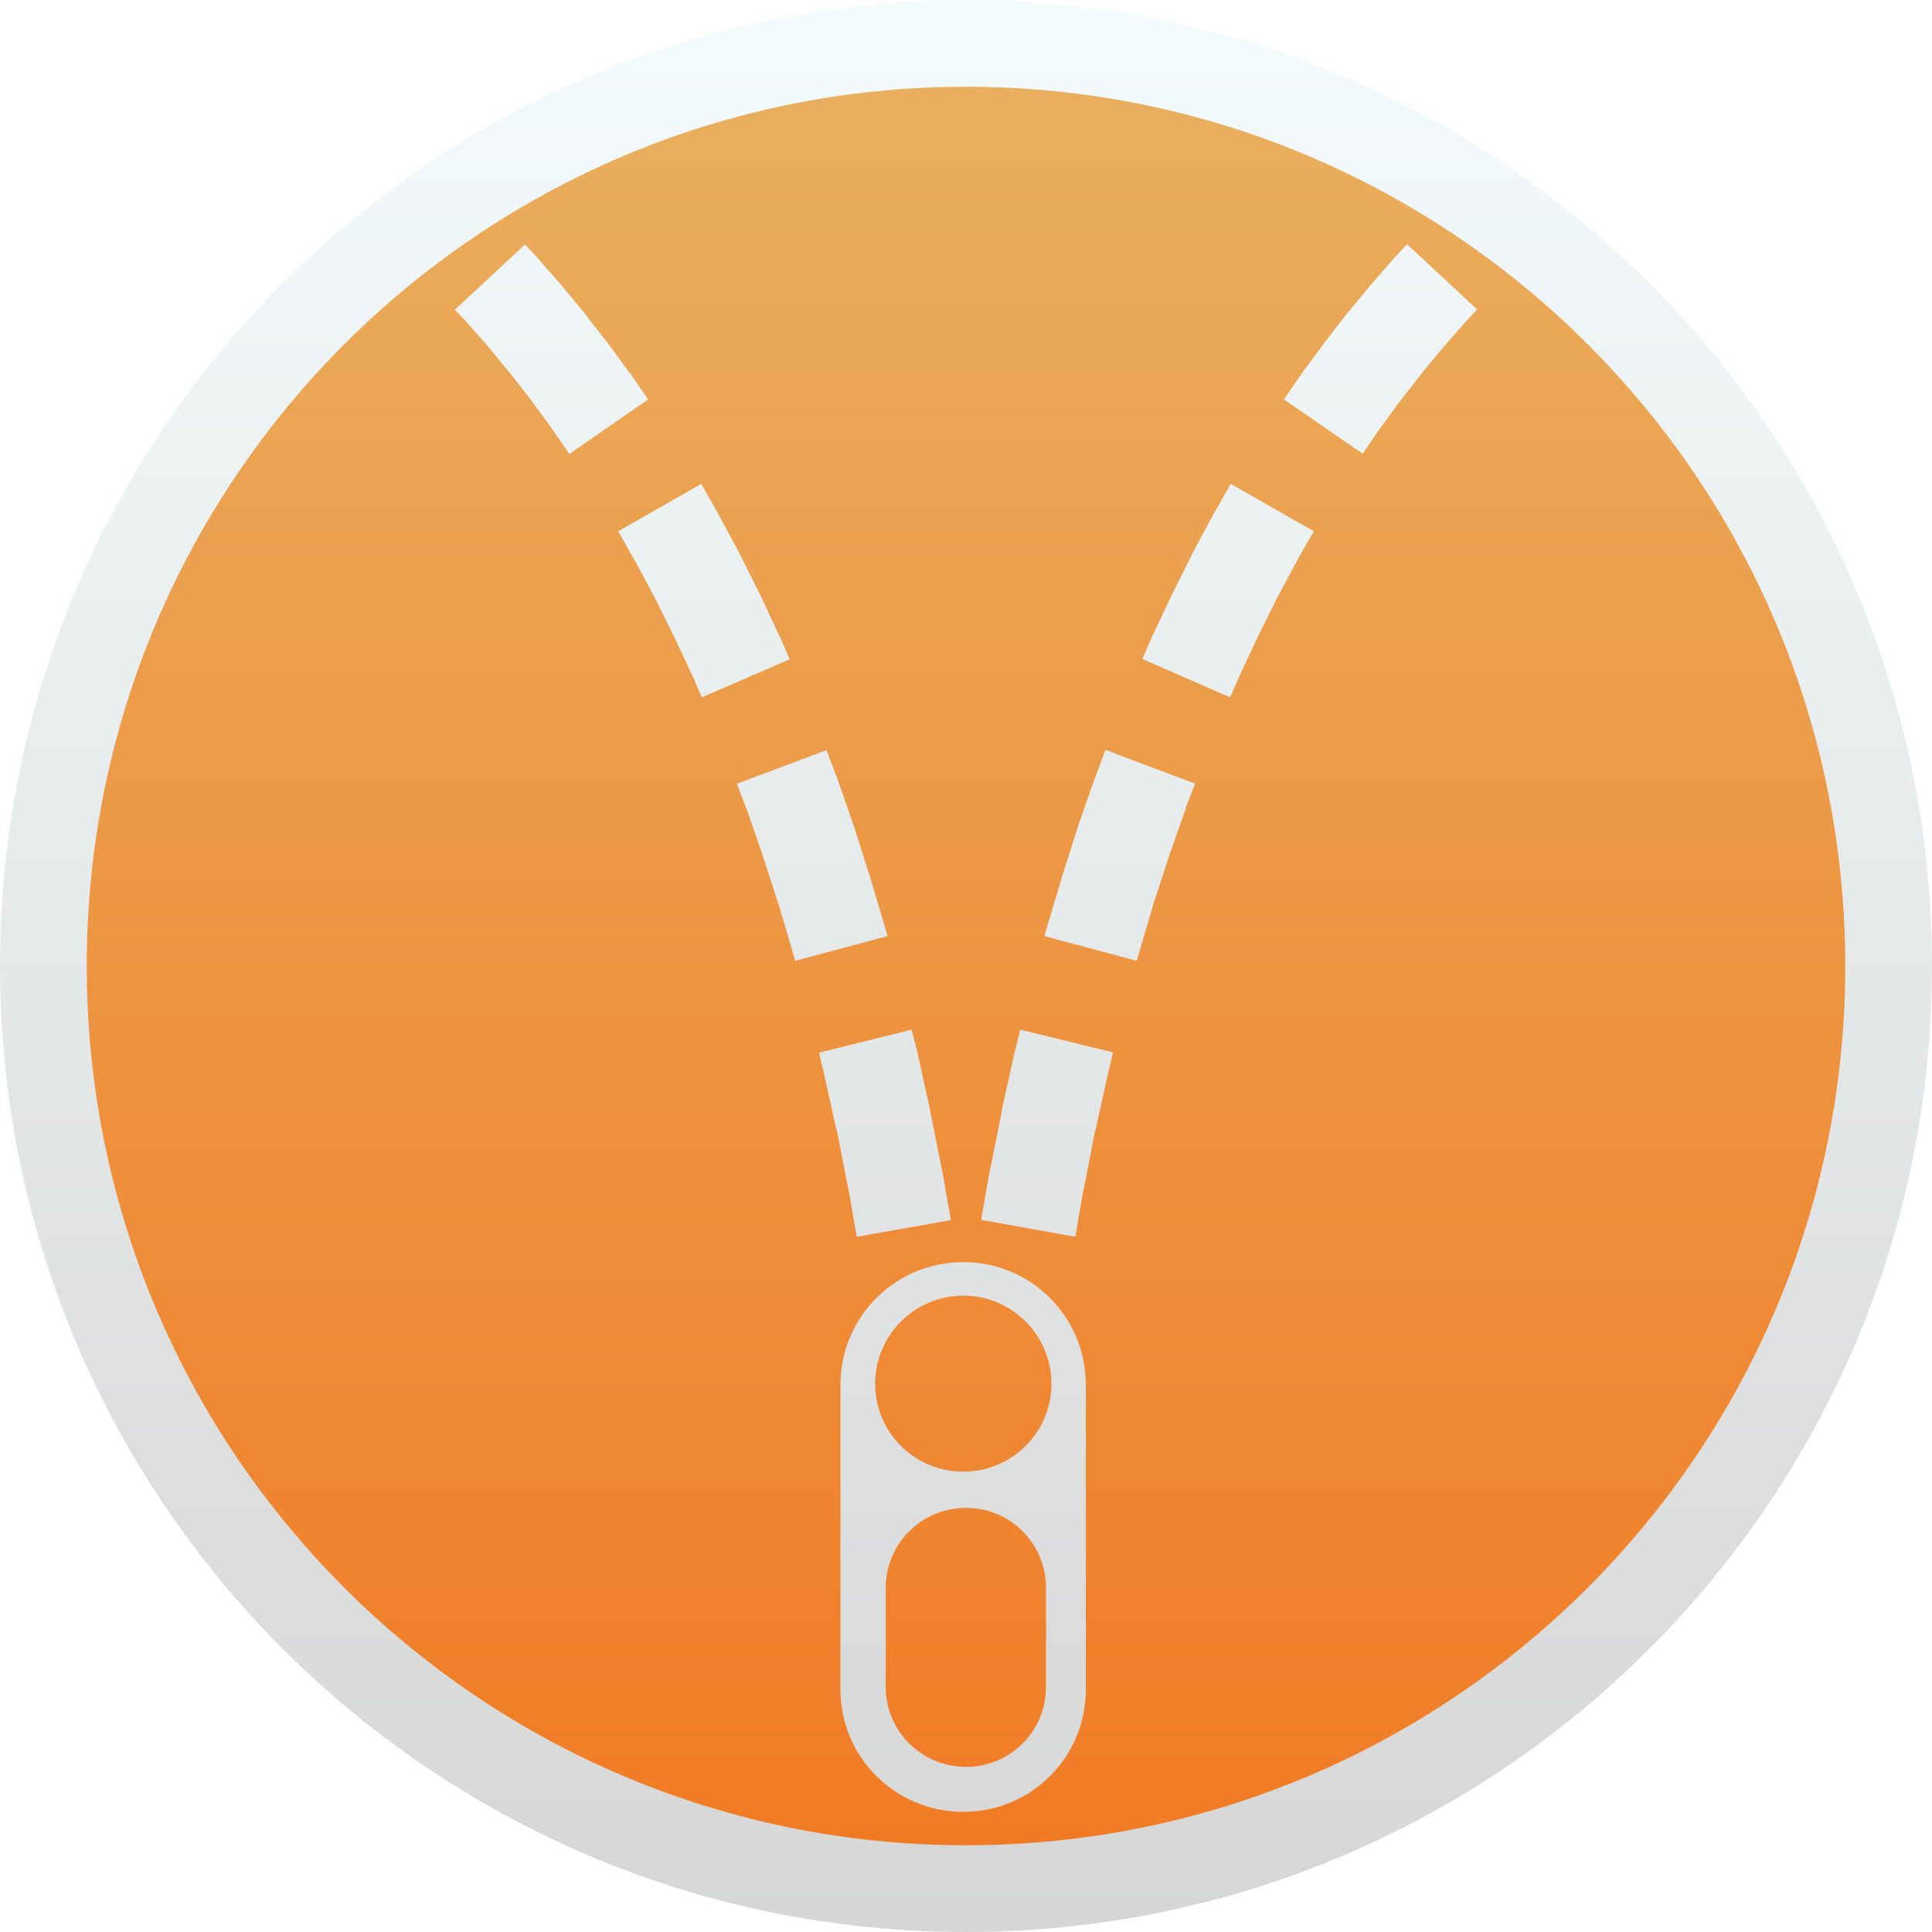
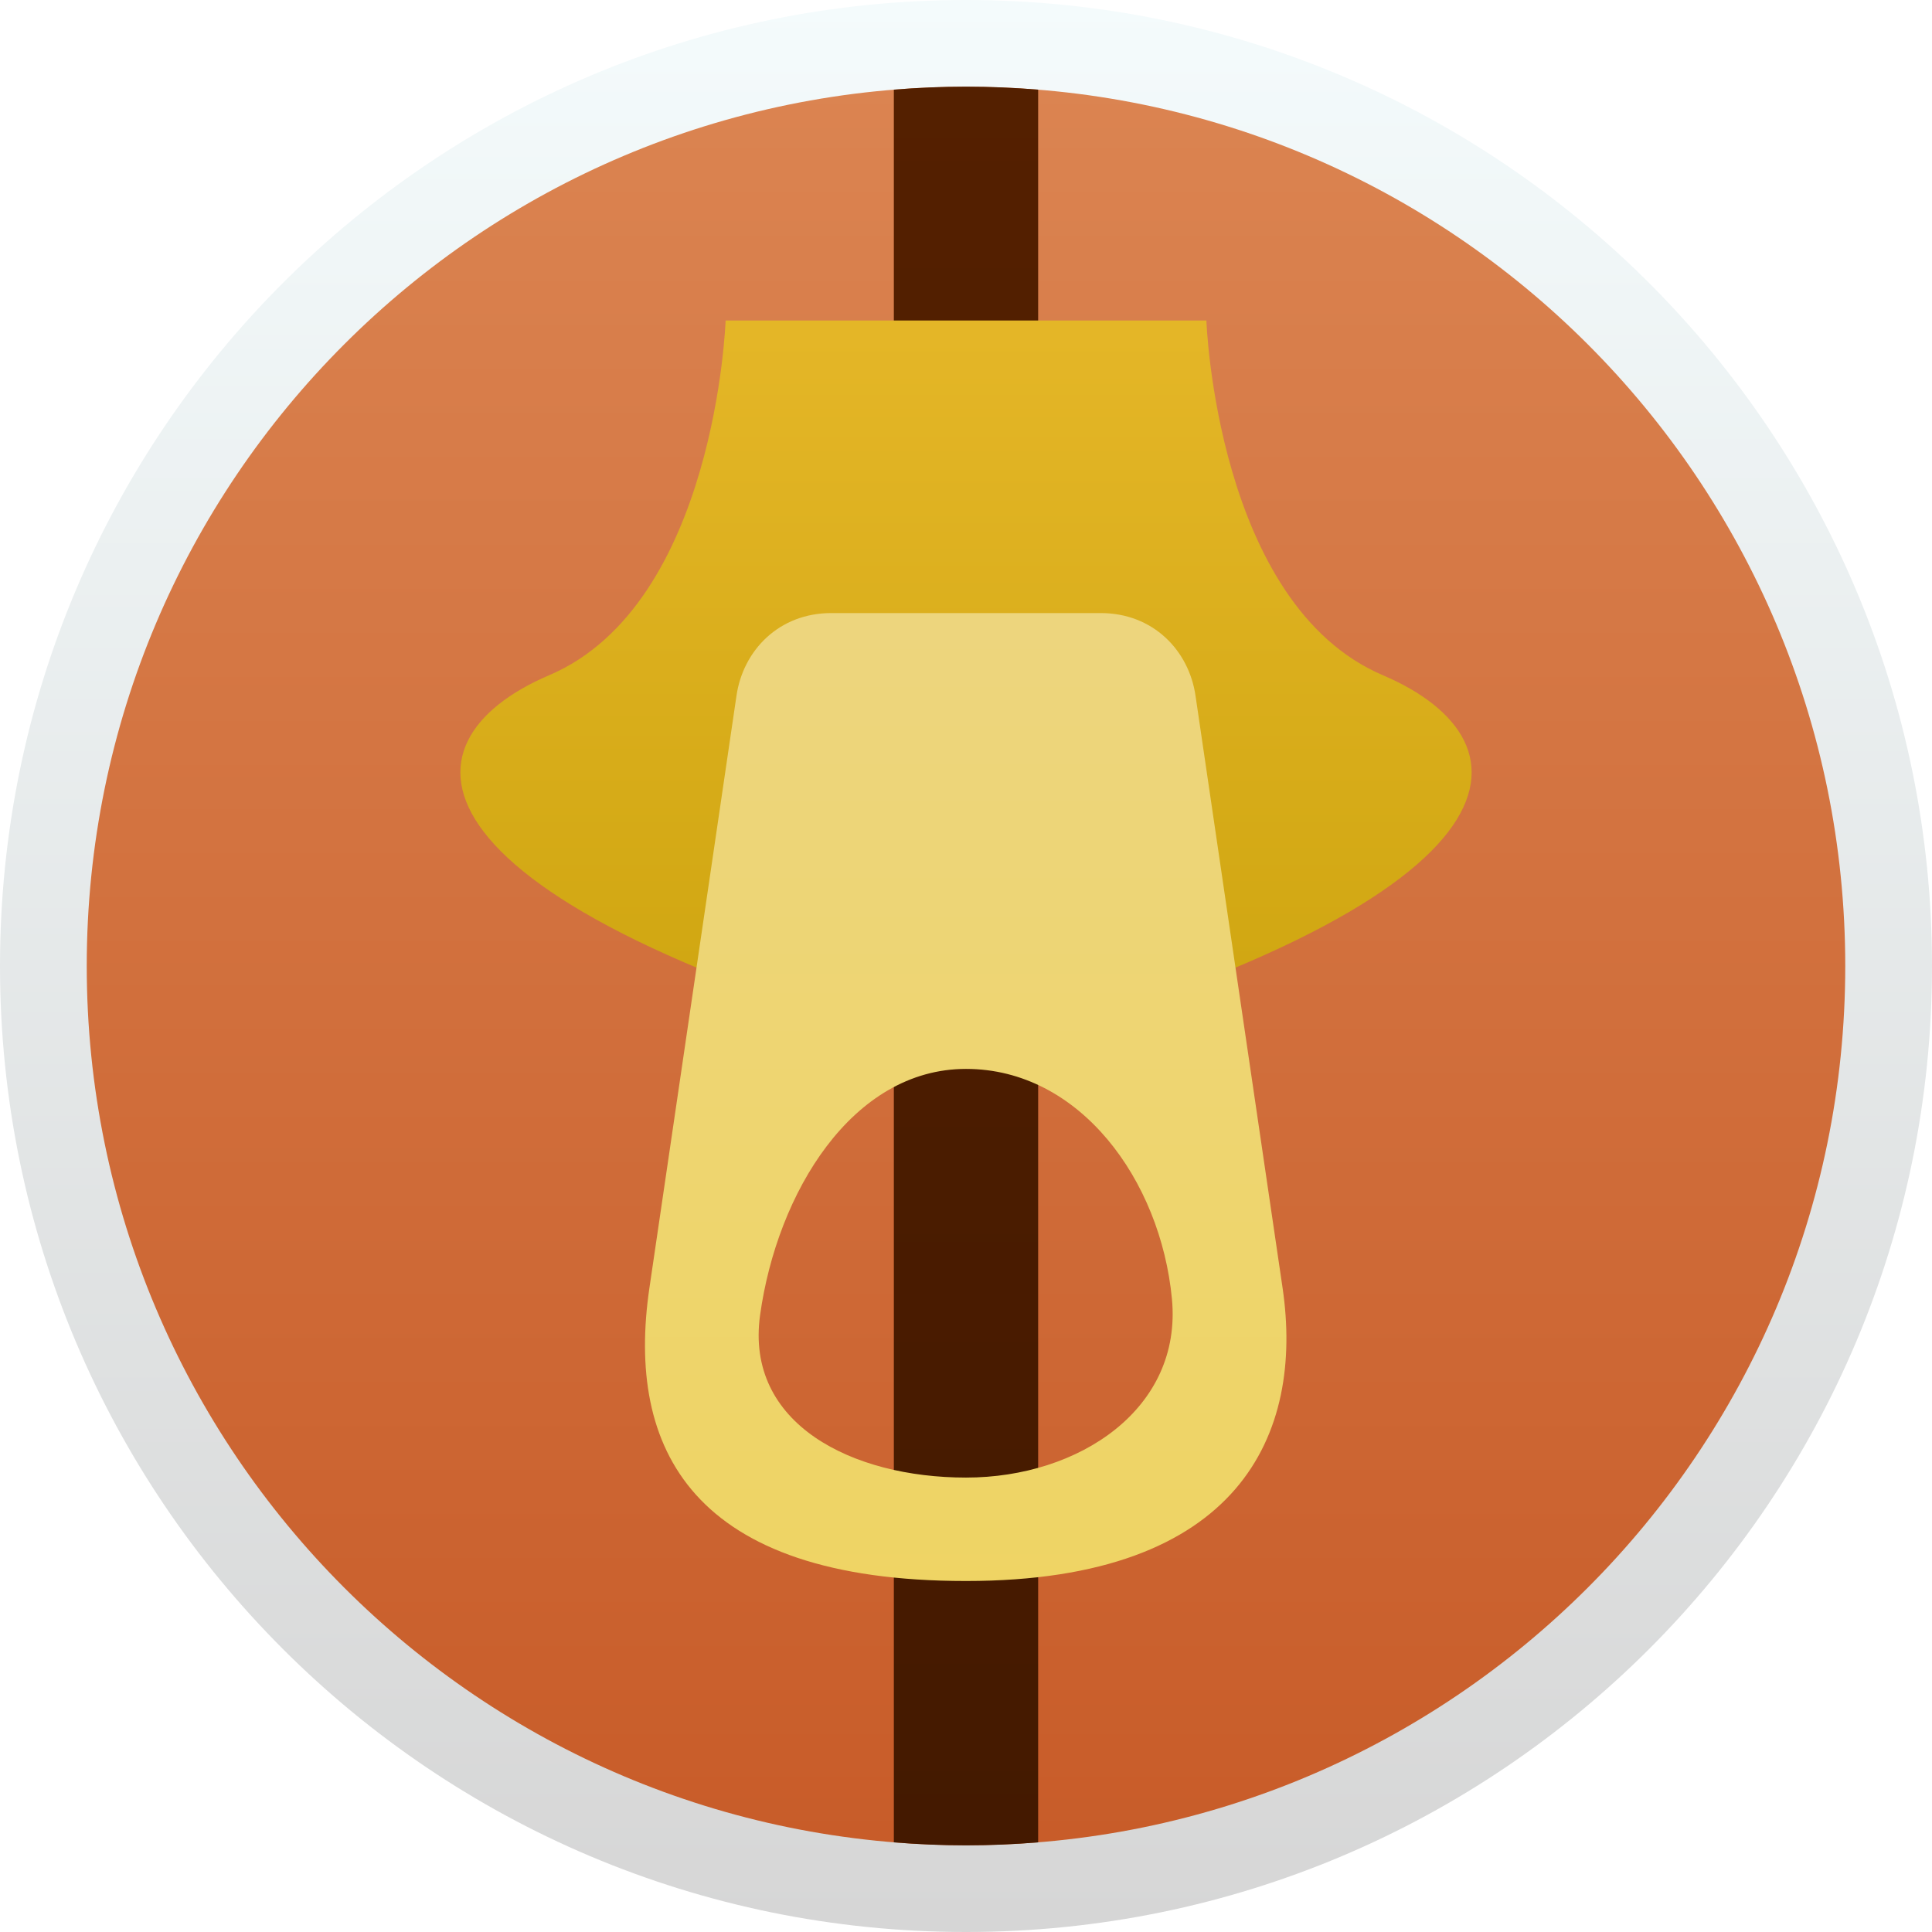
<svg xmlns="http://www.w3.org/2000/svg" xmlns:xlink="http://www.w3.org/1999/xlink" width="200" height="200" id="svg2" version="1.1">
  <defs id="defs4">
+     <linearGradient id="linearGradient3867">
+       <stop style="stop-color:#ebd79a;stop-opacity:1;" offset="0" id="stop3869" />
+       <stop style="stop-color:#f0d34e;stop-opacity:1;" offset="1" id="stop3871" />
+     </linearGradient>
+     <linearGradient id="linearGradient3846">
+       <stop id="stop3848" offset="0" style="stop-color:#d8dc8e;stop-opacity:1;" />
+       <stop id="stop3850" offset="1" style="stop-color:#ebebc2;stop-opacity:1;" />
+     </linearGradient>
+     <linearGradient id="linearGradient3828">
+       <stop style="stop-color:#f1c035;stop-opacity:1;" offset="0" id="stop3830" />
+       <stop style="stop-color:#c09a00;stop-opacity:1;" offset="1" id="stop3832" />
+     </linearGradient>
+     <linearGradient id="linearGradient3792">
+       <stop style="stop-color:#552000;stop-opacity:1;" offset="0" id="stop3794" />
+       <stop style="stop-color:#431900;stop-opacity:1;" offset="1" id="stop3796" />
+     </linearGradient>
    <linearGradient id="linearGradient4829">
      <stop style="stop-color:#f4fbfc;stop-opacity:1;" offset="0" id="stop4831" />
      <stop style="stop-color:#d6d6d6;stop-opacity:1;" offset="1" id="stop4833" />
    </linearGradient>
    <clipPath clipPathUnits="userSpaceOnUse" id="clipPath4282">
      <rect style="color:#000000;fill:#4d4d4d;fill-opacity:1;fill-rule:nonzero;stroke:none;stroke-width:9.134;marker:none;visibility:visible;display:inline;overflow:visible;enable-background:accumulate" id="rect4284" width="246.875" height="234.375" x="462.5" y="1646.112" ry="17" rx="17" />
    </clipPath>
    <linearGradient xlink:href="#linearGradient4829" id="linearGradient4835" x1="102.298" y1="-0.427" x2="102.298" y2="199.165" gradientUnits="userSpaceOnUse" />
    <linearGradient xlink:href="#linearGradient5423" id="linearGradient5429" x1="408.662" y1="44.604" x2="408.662" y2="562.05" gradientUnits="userSpaceOnUse" />
    <linearGradient id="linearGradient5423">
-       <stop style="stop-color:#e9af5e;stop-opacity:1;" offset="0" id="stop5425" />
-       <stop style="stop-color:#f17b25;stop-opacity:1;" offset="1" id="stop5427" />
+       <stop style="stop-color:#db8451;stop-opacity:1;" offset="0" id="stop5425" />
+       <stop style="stop-color:#c85c29;stop-opacity:1;" offset="1" id="stop5427" />
    </linearGradient>
    <linearGradient xlink:href="#linearGradient5423" id="linearGradient5473" x1="99.036" y1="-0.505" x2="99.036" y2="199.84" gradientUnits="userSpaceOnUse" />
-     <linearGradient xlink:href="#linearGradient5423-7" id="linearGradient5473-2" x1="99.036" y1="-0.505" x2="99.036" y2="199.84" gradientUnits="userSpaceOnUse" />
-     <linearGradient id="linearGradient5423-7">
-       <stop style="stop-color:#90afb7;stop-opacity:1;" offset="0" id="stop5425-8" />
-       <stop style="stop-color:#82b0c0;stop-opacity:1;" offset="1" id="stop5427-1" />
+     <linearGradient xlink:href="#linearGradient3986" id="linearGradient3992" x1="78.562" y1="993.662" x2="120.281" y2="993.662" gradientUnits="userSpaceOnUse" />
+     <linearGradient id="linearGradient3986">
+       <stop style="stop-color:#000000;stop-opacity:1;" offset="0" id="stop3988" />
+       <stop style="stop-color:#000000;stop-opacity:0;" offset="1" id="stop3990" />
    </linearGradient>
-     <linearGradient xlink:href="#linearGradient4829" id="linearGradient3856" x1="101.232" y1="0" x2="101.232" y2="200" gradientUnits="userSpaceOnUse" />
+     <linearGradient xlink:href="#linearGradient5423-1" id="linearGradient5473-2" x1="99.036" y1="-0.505" x2="99.036" y2="199.84" gradientUnits="userSpaceOnUse" />
+     <linearGradient id="linearGradient5423-1">
+       <stop style="stop-color:#51b9db;stop-opacity:1;" offset="0" id="stop5425-2" />
+       <stop style="stop-color:#2fabd4;stop-opacity:1;" offset="1" id="stop5427-3" />
+     </linearGradient>
+     <linearGradient y2="199.84" x2="99.036" y1="-0.505" x1="99.036" gradientUnits="userSpaceOnUse" id="linearGradient4119" xlink:href="#linearGradient5423-1" />
+     <linearGradient xlink:href="#linearGradient4829" id="linearGradient4159" x1="100" y1="852.362" x2="100" y2="1052.362" gradientUnits="userSpaceOnUse" />
+     <linearGradient xlink:href="#linearGradient3828" id="linearGradient3834" x1="100" y1="26.268" x2="100" y2="138.135" gradientUnits="userSpaceOnUse" />
+     <linearGradient xlink:href="#linearGradient3846" id="linearGradient3844" x1="100" y1="852.362" x2="100" y2="1052.362" gradientUnits="userSpaceOnUse" gradientTransform="matrix(1,0,0,0.6012658,0,364.4269)" />
+     <linearGradient xlink:href="#linearGradient3867" id="linearGradient3865" x1="100" y1="0" x2="100" y2="200" gradientUnits="userSpaceOnUse" />
+     <linearGradient xlink:href="#linearGradient5423-5" id="linearGradient5473-3" x1="99.036" y1="-0.505" x2="99.036" y2="199.84" gradientUnits="userSpaceOnUse" />
+     <linearGradient id="linearGradient5423-5">
+       <stop style="stop-color:#db8451;stop-opacity:1;" offset="0" id="stop5425-22" />
+       <stop style="stop-color:#c85c29;stop-opacity:1;" offset="1" id="stop5427-6" />
+     </linearGradient>
+     <linearGradient xlink:href="#linearGradient3792" id="linearGradient3908" gradientUnits="userSpaceOnUse" x1="100" y1="852.362" x2="100" y2="1052.362" gradientTransform="translate(0,-852.3622)" />
+     <linearGradient xlink:href="#linearGradient3828" id="linearGradient3969" gradientUnits="userSpaceOnUse" x1="100" y1="26.268" x2="100" y2="138.135" />
+     <linearGradient xlink:href="#linearGradient3867" id="linearGradient3971" gradientUnits="userSpaceOnUse" x1="100" y1="0" x2="100" y2="200" />
+     <linearGradient xlink:href="#linearGradient3846" id="linearGradient3973" gradientUnits="userSpaceOnUse" gradientTransform="matrix(1,0,0,0.6012658,0,364.4269)" x1="100" y1="852.362" x2="100" y2="1052.362" />
  </defs>
  <g id="layer1" transform="translate(0,-852.3622)">
-     <path style="color:#000000;fill:url(#linearGradient4835);fill-opacity:1;fill-rule:nonzero;stroke:none;stroke-width:9.134;marker:none;visibility:visible;display:inline;overflow:visible;enable-background:accumulate" id="path4188" d="m 200,100 a 100,100 0 1 1 -200,0 100,100 0 1 1 200,0 z" transform="translate(0,852.3622)" />
-     <path style="color:#000000;fill:url(#linearGradient5473);fill-opacity:1.0;fill-rule:nonzero;stroke:none;stroke-width:9.134;marker:none;visibility:visible;display:inline;overflow:visible;enable-background:accumulate" id="path4188-6" d="m 200,100 a 100,100 0 1 1 -200,0 100,100 0 1 1 200,0 z" transform="matrix(0.9102041,0,0,0.9102041,8.979592,861.3418)" />
-     <path style="font-size:medium;font-style:normal;font-variant:normal;font-weight:normal;font-stretch:normal;text-indent:0;text-align:start;text-decoration:none;line-height:normal;letter-spacing:normal;word-spacing:normal;text-transform:none;direction:ltr;block-progression:tb;writing-mode:lr-tb;text-anchor:start;baseline-shift:baseline;color:#000000;fill:url(#linearGradient3856);fill-opacity:1;stroke:none;stroke-width:9.9;marker:none;visibility:visible;display:inline;overflow:visible;enable-background:accumulate;font-family:Sans;-inkscape-font-specification:Sans" d="M 145.656 25.281 L 144.438 26.594 L 144.406 26.656 L 144.344 26.688 L 142.031 29.344 L 141.969 29.406 L 141.938 29.438 L 139.625 32.25 L 139.562 32.281 L 139.531 32.344 L 137.25 35.281 L 137.188 35.344 L 137.156 35.406 L 134.875 38.5 L 134.812 38.562 L 134.781 38.625 L 132.906 41.344 L 141.062 46.969 L 142.844 44.375 L 142.938 44.25 L 145.031 41.375 L 145.125 41.281 L 147.25 38.562 L 147.344 38.438 L 149.469 35.875 L 149.562 35.781 L 151.688 33.344 L 151.781 33.25 L 152.906 32.031 L 145.656 25.281 z M 54.344 25.312 L 47.094 32.062 L 48.219 33.25 L 48.312 33.344 L 50.438 35.781 L 50.531 35.875 L 52.656 38.469 L 52.75 38.562 L 54.875 41.281 L 54.938 41.375 L 54.969 41.406 L 57.062 44.281 L 58.938 47 L 67.094 41.344 L 65.219 38.625 L 65.188 38.594 L 65.125 38.531 L 62.844 35.406 L 62.812 35.375 L 62.75 35.312 L 60.469 32.375 L 60.438 32.312 L 60.375 32.25 L 58.062 29.469 L 58.031 29.406 L 57.969 29.344 L 55.656 26.719 L 55.594 26.656 L 55.562 26.594 L 54.344 25.312 z M 72.594 50.094 L 64 55 L 65.625 57.875 L 65.688 57.969 L 67.688 61.688 L 67.75 61.812 L 69.688 65.719 L 69.75 65.844 L 71.656 69.906 L 71.719 70.031 L 72.656 72.188 L 81.75 68.25 L 80.75 65.938 L 80.719 65.906 L 80.688 65.844 L 78.656 61.5 L 78.625 61.438 L 78.594 61.375 L 76.531 57.25 L 76.5 57.188 L 76.469 57.125 L 74.344 53.188 L 74.312 53.125 L 74.281 53.062 L 72.594 50.094 z M 127.406 50.094 L 125.719 53.062 L 125.688 53.094 L 125.656 53.156 L 123.531 57.125 L 123.5 57.188 L 123.469 57.25 L 121.406 61.375 L 121.375 61.438 L 121.344 61.5 L 119.312 65.812 L 119.281 65.875 L 119.25 65.938 L 118.25 68.219 L 127.344 72.188 L 128.281 70.031 L 128.344 69.906 L 130.25 65.812 L 130.312 65.688 L 132.25 61.812 L 132.312 61.688 L 134.312 57.969 L 134.375 57.844 L 136 55 L 127.406 50.094 z M 114.438 77.625 L 113.438 80.312 L 113.406 80.375 L 113.375 80.438 L 111.594 85.531 L 111.594 85.594 L 111.562 85.656 L 109.875 90.969 L 109.844 91.031 L 109.844 91.094 L 108.188 96.625 L 108.188 96.656 L 108.156 96.719 L 108.125 96.906 L 117.688 99.469 L 117.688 99.406 L 117.719 99.312 L 119.281 94 L 119.312 93.875 L 120.969 88.781 L 120.969 88.75 L 121 88.688 L 122.75 83.688 L 122.719 83.688 L 123.719 81.125 L 114.438 77.625 z M 85.562 77.656 L 76.281 81.125 L 77.25 83.688 L 77.312 83.812 L 79 88.688 L 79.031 88.812 L 80.688 93.906 L 80.719 94 L 82.281 99.312 L 82.281 99.375 L 82.312 99.438 L 82.312 99.469 L 91.875 96.906 L 91.844 96.75 L 91.812 96.688 L 91.812 96.625 L 90.156 91.094 L 90.156 91.031 L 90.125 90.969 L 88.438 85.656 L 88.406 85.594 L 88.406 85.562 L 86.625 80.438 L 86.594 80.375 L 86.562 80.312 L 85.562 77.656 z M 94.375 106.594 L 84.781 108.969 L 85.219 110.812 L 85.25 110.906 L 86.594 117 L 86.625 117 L 87.844 123.219 L 87.844 123.312 L 87.875 123.312 L 88.688 128.031 L 98.438 126.312 L 97.594 121.5 L 97.562 121.438 L 97.562 121.375 L 96.281 114.969 L 96.281 114.906 L 96.281 114.875 L 94.906 108.656 L 94.875 108.625 L 94.875 108.562 L 94.375 106.594 z M 105.625 106.594 L 105.125 108.562 L 105.125 108.594 L 105.094 108.656 L 103.719 114.844 L 103.719 114.906 L 103.719 114.969 L 102.438 121.375 L 102.438 121.438 L 102.406 121.469 L 101.562 126.281 L 111.312 128.031 L 112.125 123.312 L 112.156 123.312 L 113.375 117 L 113.406 117 L 114.75 110.906 L 114.781 110.812 L 115.219 108.938 L 105.625 106.594 z M 99.719 130.656 C 92.68 130.656 87 136.336 87 143.375 L 87 174.875 C 87 181.914 92.68 187.562 99.719 187.562 C 106.758 187.562 112.406 181.914 112.406 174.875 L 112.406 143.375 C 112.406 136.336 106.758 130.656 99.719 130.656 z M 99.719 134.125 C 104.753 134.125 108.844 138.216 108.844 143.25 C 108.844 148.284 104.753 152.344 99.719 152.344 C 94.685 152.344 90.594 148.284 90.594 143.25 C 90.594 138.216 94.685 134.125 99.719 134.125 z M 100 156.094 C 104.591 156.094 108.281 159.784 108.281 164.375 L 108.281 174.625 C 108.281 179.216 104.591 182.906 100 182.906 C 95.409 182.906 91.688 179.216 91.688 174.625 L 91.688 164.375 C 91.688 159.784 95.409 156.094 100 156.094 z " transform="translate(0,852.3622)" id="path3769" />
+     <path style="color:#000000;fill:url(#linearGradient4835);fill-opacity:1;fill-rule:nonzero;stroke:none;stroke-width:9.134;marker:none;visibility:visible;display:inline;overflow:visible;enable-background:accumulate" id="path4188" d="M 200,100 C 200,155.228 155.228,200 100,200 44.772,200 0,155.228 0,100 0,44.772 44.772,0 100,0 155.228,0 200,44.772 200,100 z" transform="translate(0,852.3622)" />
+     <path style="color:#000000;fill:url(#linearGradient5473);fill-opacity:1.0;fill-rule:nonzero;stroke:none;stroke-width:9.134;marker:none;visibility:visible;display:inline;overflow:visible;enable-background:accumulate" id="path4188-6" d="M 200,100 C 200,155.228 155.228,200 100,200 44.772,200 0,155.228 0,100 0,44.772 44.772,0 100,0 155.228,0 200,44.772 200,100 z" transform="matrix(0.9102041,0,0,0.9102041,8.979592,861.3418)" />
+     <path style="color:#000000;fill:url(#linearGradient3908);fill-opacity:1;fill-rule:nonzero;stroke:none;stroke-width:5.61;marker:none;visibility:visible;display:inline;overflow:visible;enable-background:accumulate" d="M 100 8.969 C 97.485 8.969 94.995 9.081 92.531 9.281 L 92.531 190.719 C 94.995 190.919 97.485 191.031 100 191.031 C 102.515 191.031 105.005 190.919 107.469 190.719 L 107.469 9.281 C 105.005 9.081 102.515 8.969 100 8.969 z " transform="translate(0,852.3622)" id="rect3022" />
+     <g id="g3964" transform="matrix(1.502532,0,0,1.502532,-50.25318,-477.7992)">
+       <path id="path3800" transform="translate(0,852.3622)" d="m 83.438,55 c 0,0 -0.674,19.538 -12.156,24.438 C 60.532,84.025 60.491,94.902 100,105.812 139.509,94.902 139.468,84.025 128.719,79.438 117.237,74.538 116.562,55 116.562,55 z" style="fill:url(#linearGradient3969);fill-opacity:1;stroke:none" />
+       <path id="rect3852" transform="translate(0,852.3622)" d="m 90.719,75.156 c -3.609,0 -6.073,2.571 -6.531,5.688 l -6,40.812 c -1.627,11.073 2.913,20.188 21.812,20.188 18.9,0 23.289,-10.137 21.812,-20.188 l -6,-40.812 c -0.458,-3.117 -2.922,-5.688 -6.531,-5.688 l -18.562,0 z M 100,106.562 c 7.836,0 13.406,7.649 14.188,15.844 0.719,7.534 -6.351,12.312 -14.188,12.312 -7.836,0 -15.228,-3.689 -14.188,-11.188 C 86.985,115.085 92.164,106.562 100,106.562 z" style="color:#000000;fill:url(#linearGradient3971);fill-opacity:1.0;fill-rule:nonzero;stroke:none;stroke-width:5.61;marker:none;visibility:visible;display:inline;overflow:visible;enable-background:accumulate" />
+     </g>
  </g>
</svg>
